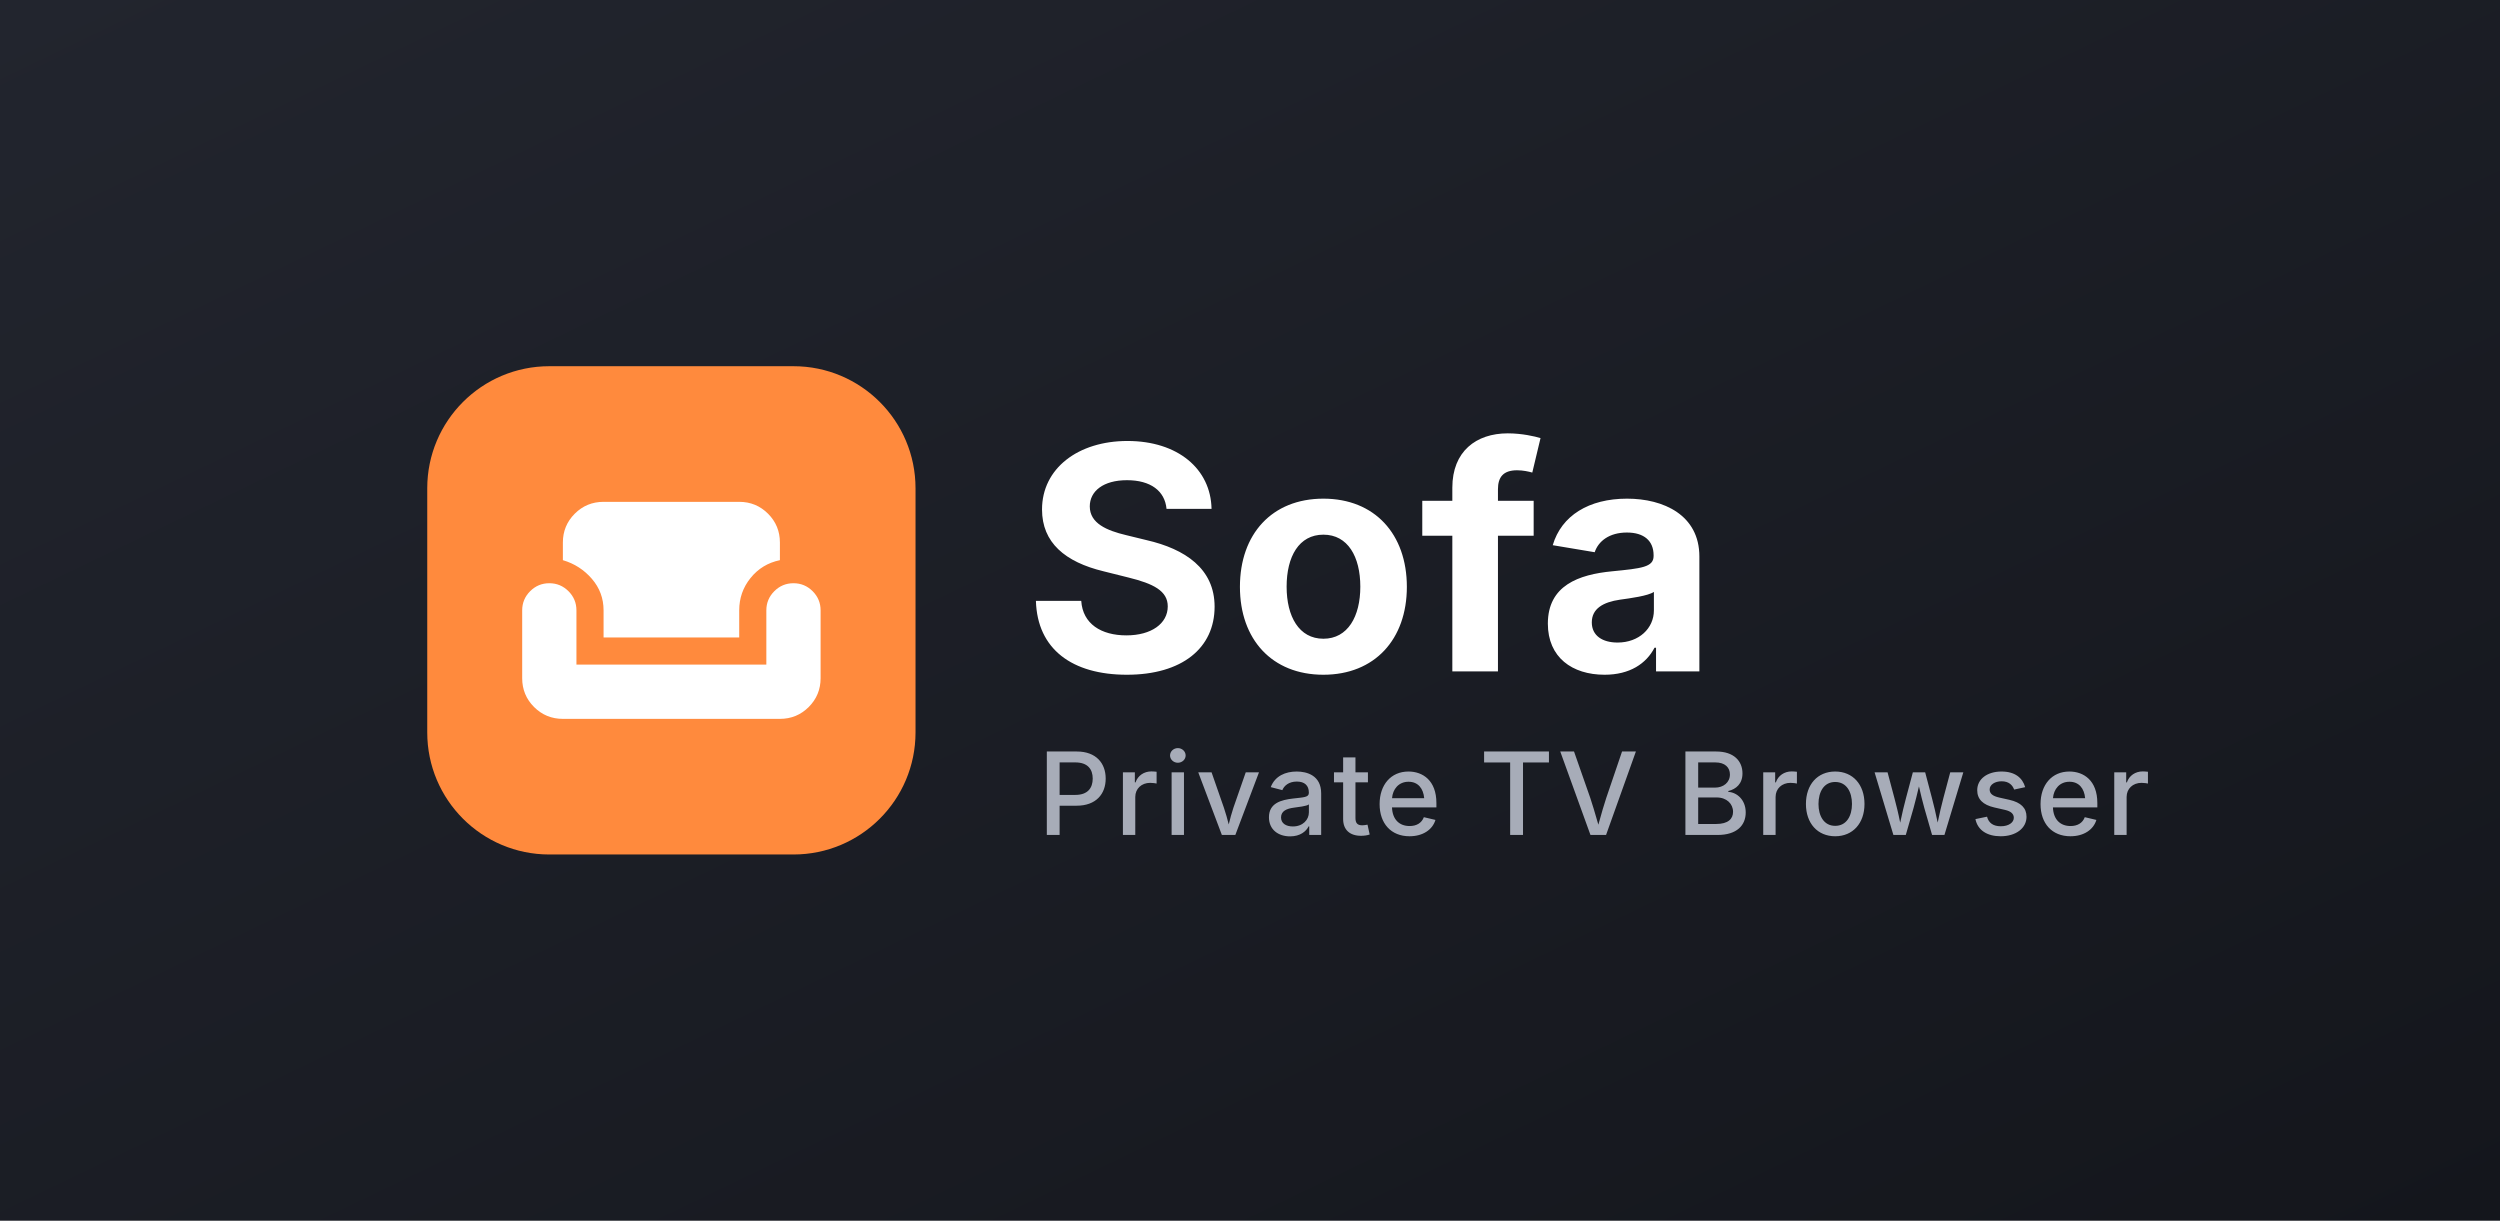
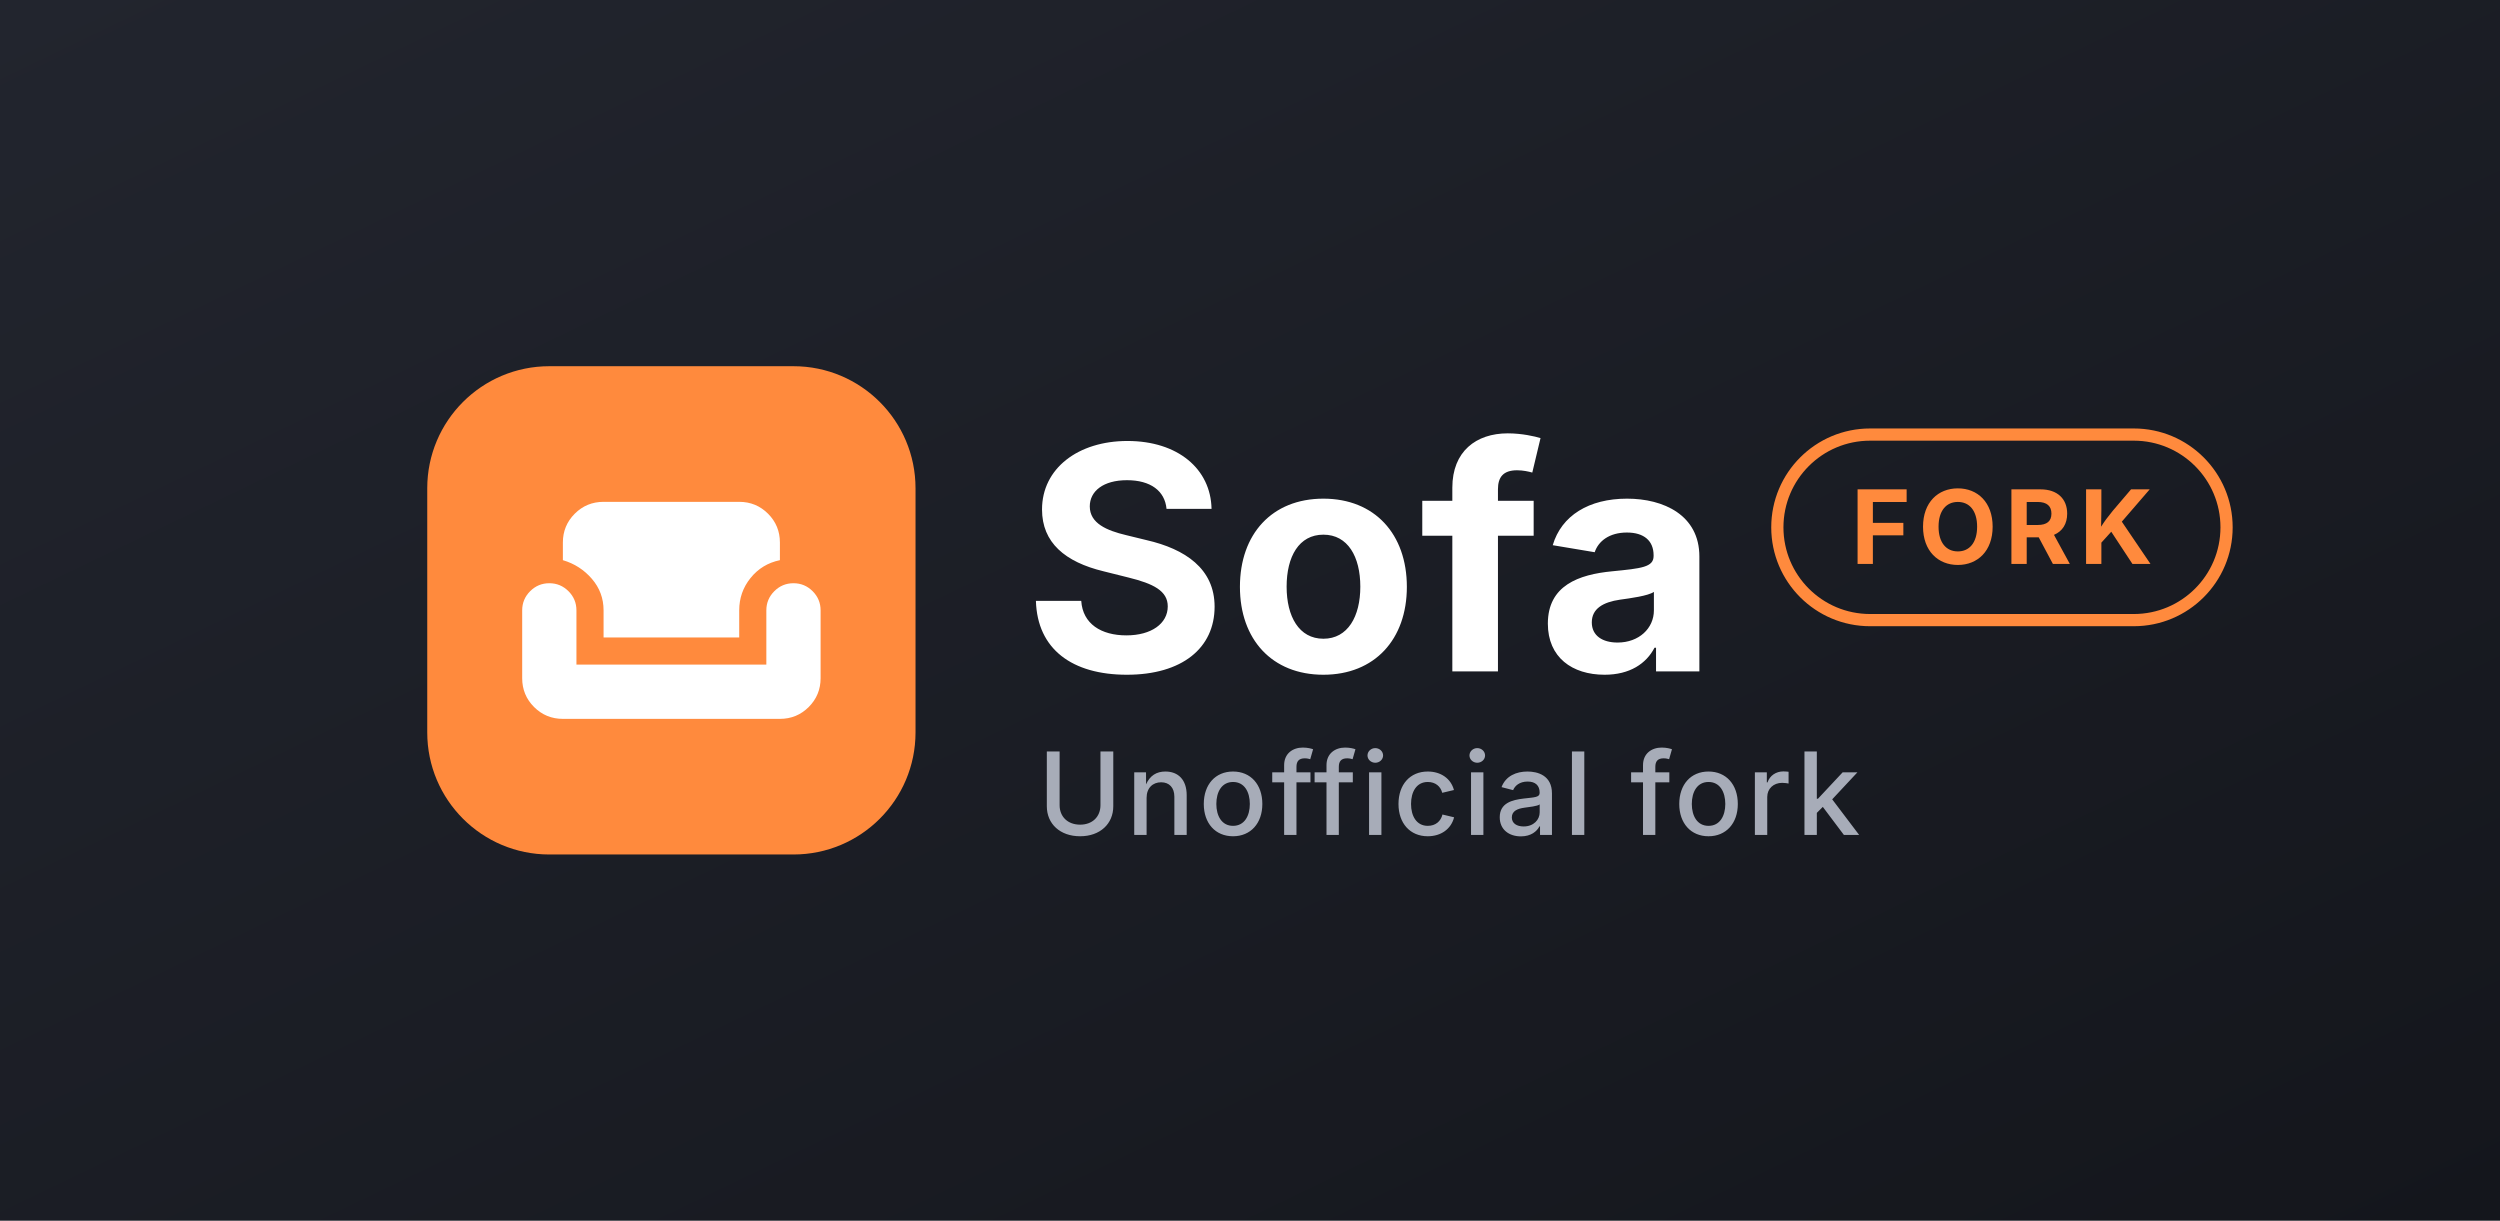
<svg xmlns="http://www.w3.org/2000/svg" width="1024" height="500" viewBox="0 0 1024 500">
  <defs>
    <linearGradient id="g" x1="0" y1="0" x2="1" y2="1">
      <stop offset="0" stop-color="#22252E" />
      <stop offset="1" stop-color="#14161C" />
    </linearGradient>
  </defs>
  <rect width="1024" height="500" fill="url(#g)" />
  <rect x="175" y="150" width="200" height="200" rx="50" fill="#FF8A3D" />
  <g transform="translate(208.33,183.33) scale(0.1389)">
    <path fill="#FFFFFF" d="M160,800Q110,800 75,765Q40,730 40,680L40,480Q40,447 63.5,423.5Q87,400 120,400Q153,400 176.5,423.5Q200,447 200,480L200,640L760,640L760,480Q760,447 783.5,423.5Q807,400 840,400Q873,400 896.5,423.5Q920,447 920,480L920,680Q920,730 885,765Q850,800 800,800L160,800ZM280,560L280,480Q280,427 245.5,387Q211,347 160,332L160,280Q160,230 195,195Q230,160 280,160L680,160Q730,160 765,195Q800,230 800,280L800,332Q747,343 713.5,384.5Q680,426 680,480L680,560L280,560Z" />
  </g>
  <text x="419" y="275" font-family="Inter Variable, Inter" font-weight="700" font-size="128" fill="#FFFFFF">Sofa</text>
-   <text x="425" y="342" font-family="Inter Variable, Inter" font-weight="500" font-size="47" fill="#A7ACB8" letter-spacing="1.4">Private TV Browser</text>
+   <text x="425" y="342" font-family="Inter Variable, Inter" font-weight="500" font-size="47" fill="#A7ACB8" letter-spacing="1.4">Unofficial fork</text>
+   <rect x="728" y="178" width="184" height="76" rx="38" fill="none" stroke="#FF8A3D" stroke-width="5" />
+   <text x="820" y="231" text-anchor="middle" font-family="Inter Variable, Inter" font-weight="700" font-size="42" fill="#FF8A3D" letter-spacing="3">FORK</text>
</svg>
